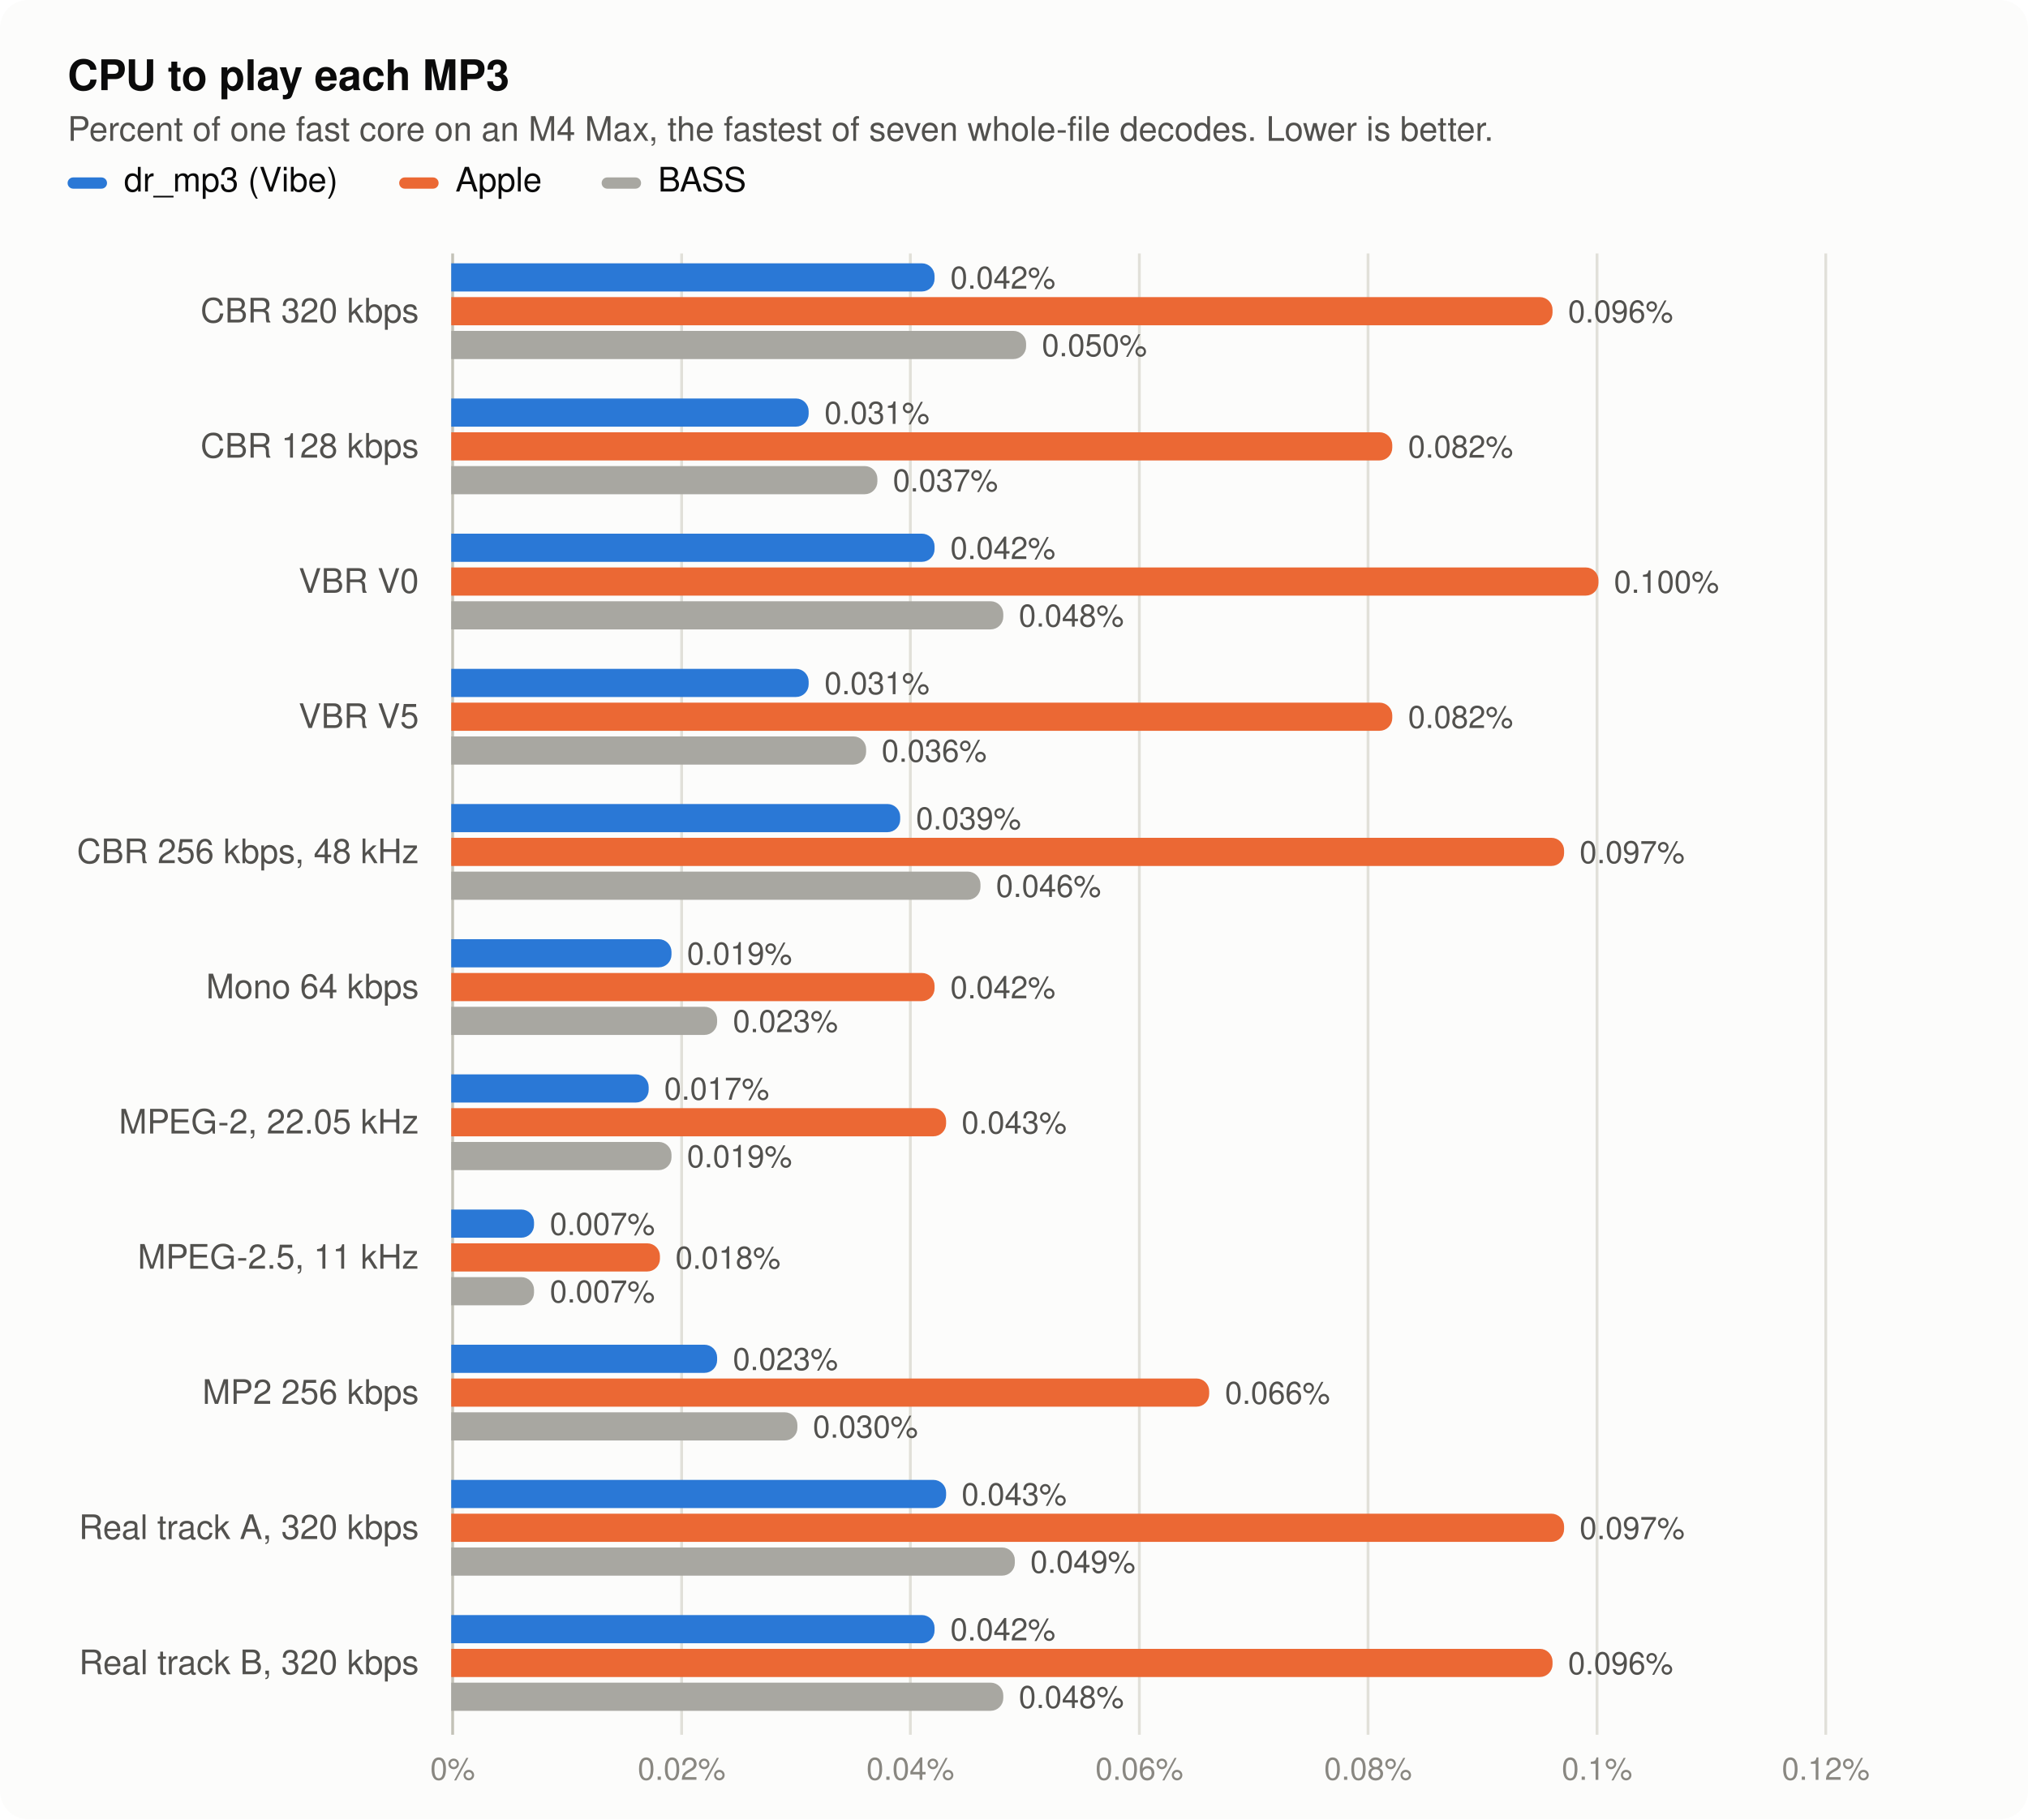
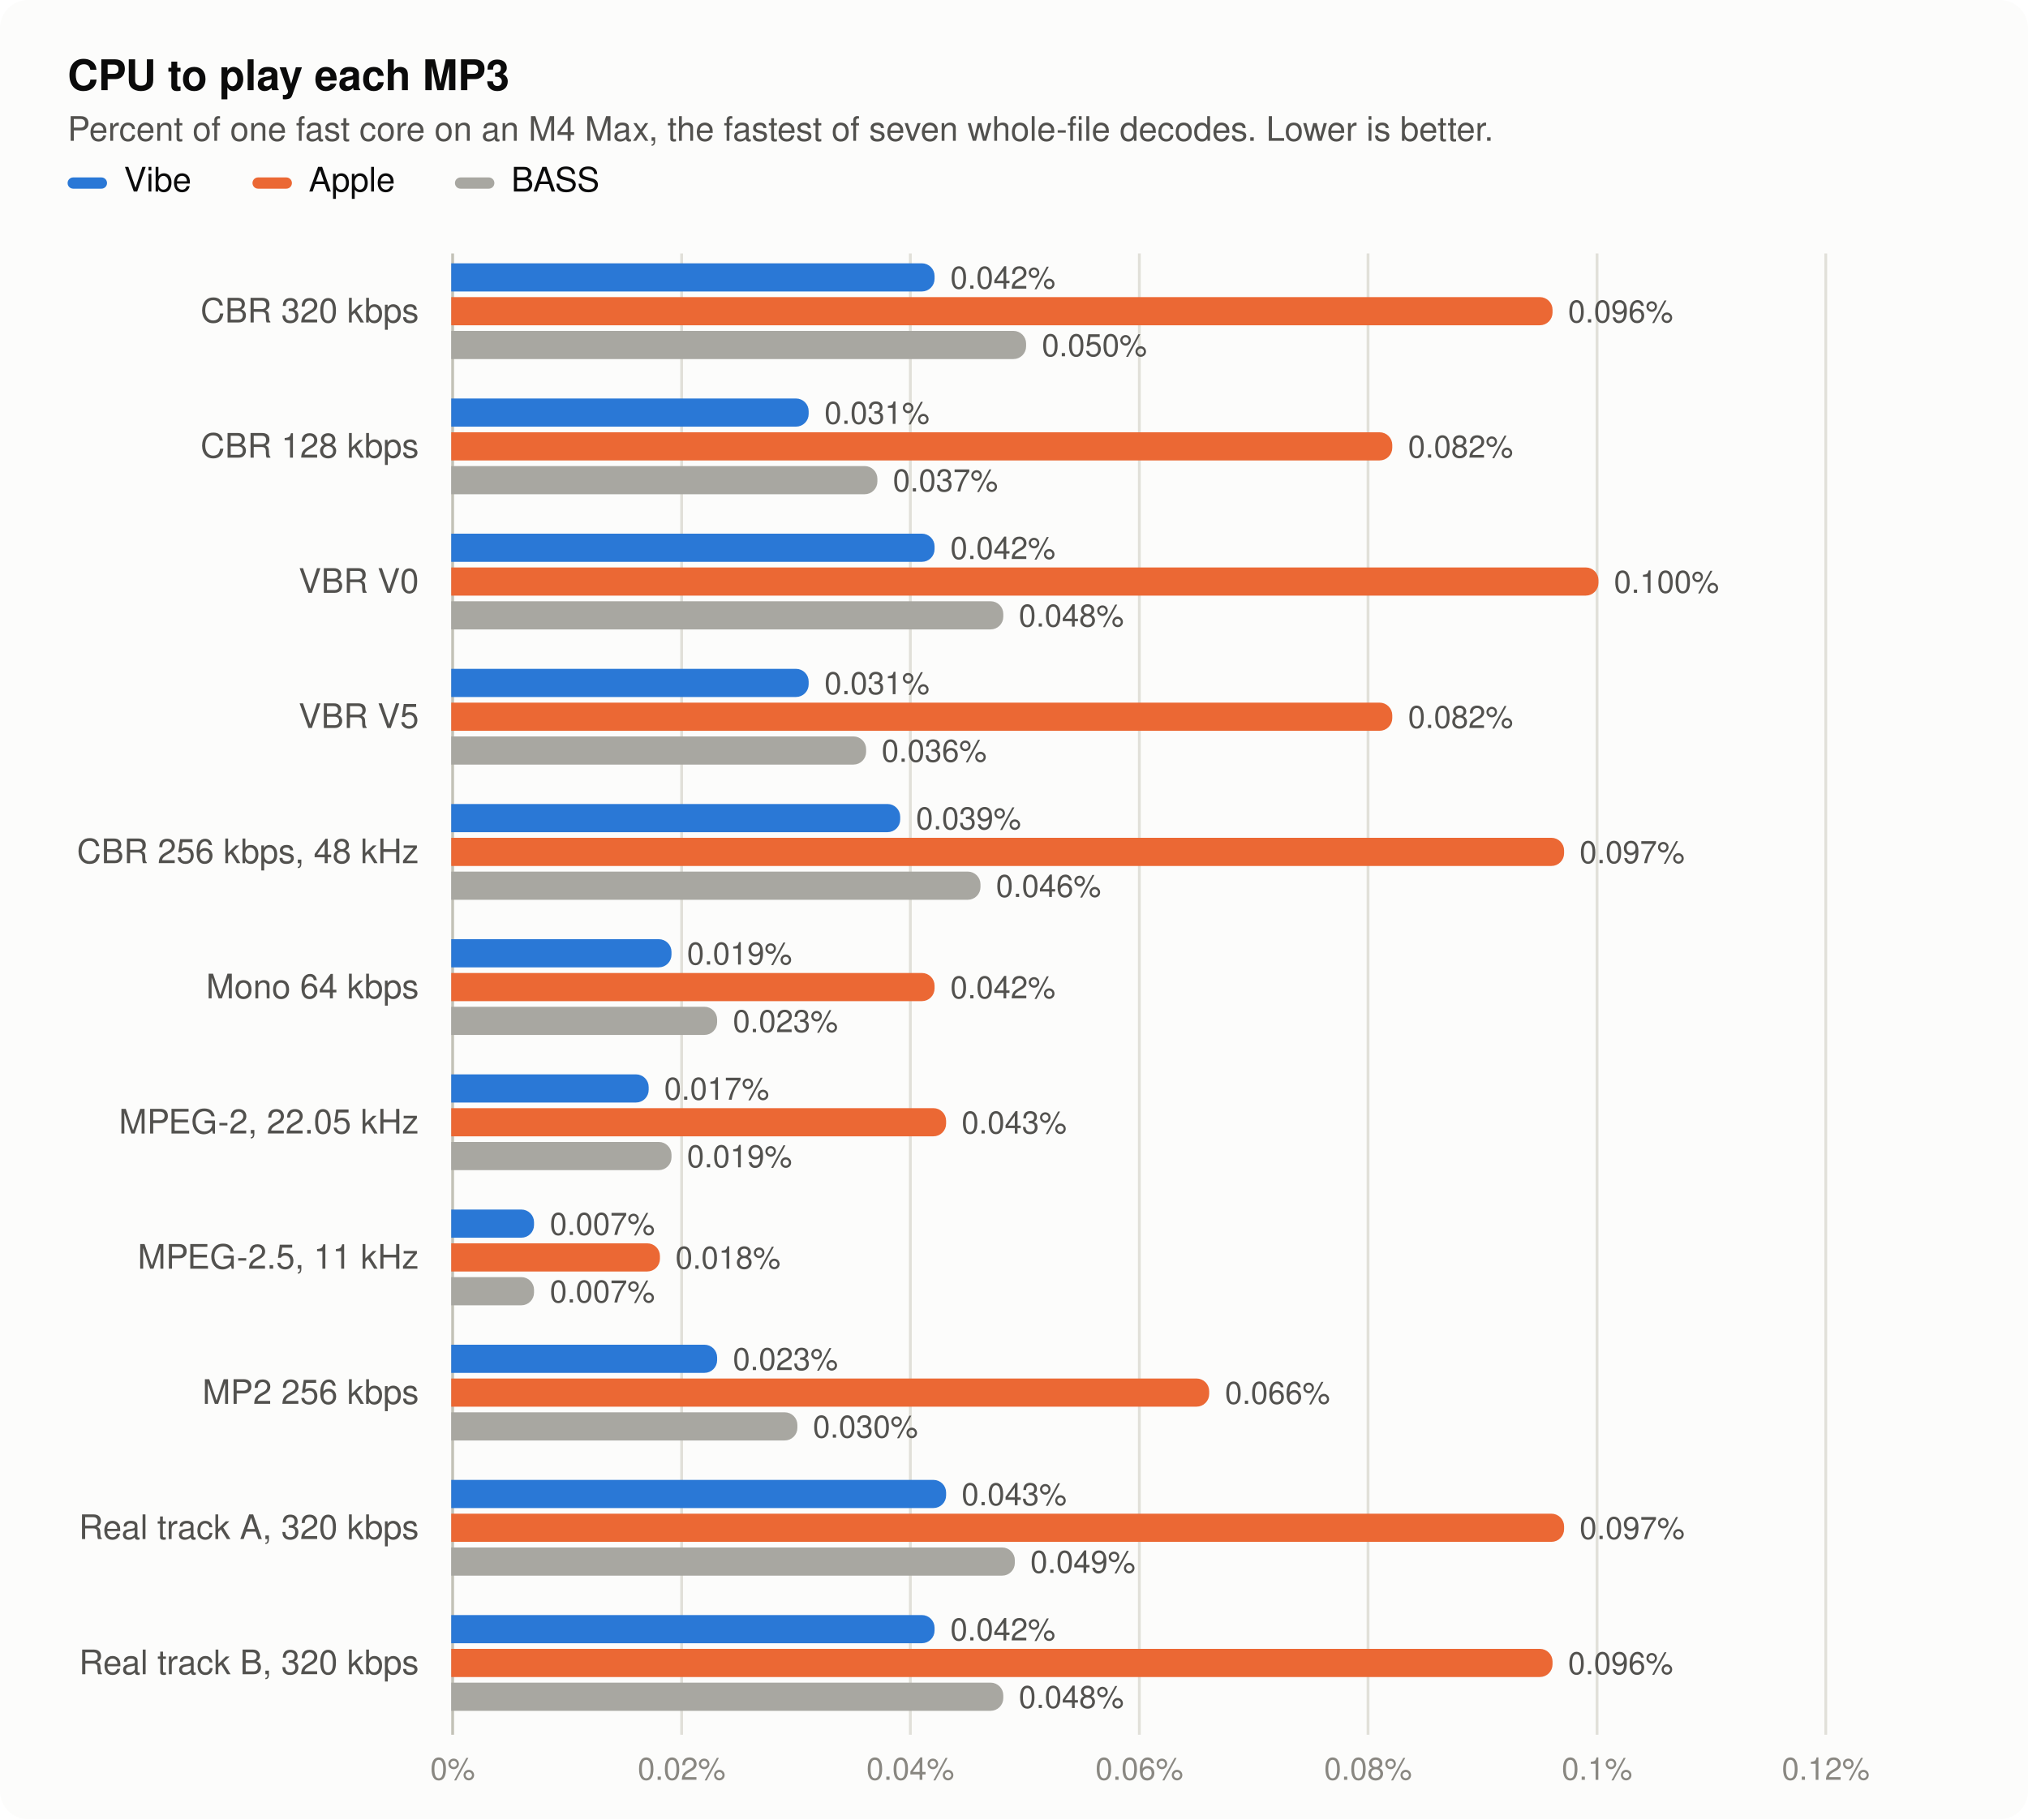
<svg xmlns="http://www.w3.org/2000/svg" viewBox="0 0 720 646" width="720" height="646" font-family="-apple-system,BlinkMacSystemFont,'Segoe UI',Helvetica,Arial,sans-serif" role="img" aria-label="CPU to play each MP3">
  <style>.bg{fill:#fcfcfb}.t{fill:#0b0b0b}.m{fill:#52514e}.q{fill:#898781}.box{fill:#f0efec}.g{stroke:#e1e0d9}.a{stroke:#c3c2b7}.k{stroke:#b9b8b2}.ring{stroke:#fcfcfb}.s0{fill:#2a78d6;stroke:#2a78d6}.s1{fill:#eb6834;stroke:#eb6834}.sg{fill:#a8a7a1;stroke:#a8a7a1}@media (prefers-color-scheme:dark){.bg{fill:#1a1a19}.t{fill:#f0efec}.m{fill:#c3c2b7}.q{fill:#898781}.box{fill:#262624}.g{stroke:#2c2c2a}.a{stroke:#383835}.k{stroke:#55554f}.ring{stroke:#1a1a19}.s0{fill:#3987e5;stroke:#3987e5}.s1{fill:#d95926;stroke:#d95926}.sg{fill:#6e6d68;stroke:#6e6d68}}text{font-variant-numeric:tabular-nums}.ln{fill:none;stroke-linejoin:round;stroke-linecap:round}rect.s0,rect.s1,rect.s2,rect.s3,rect.s4,rect.s5,rect.s6,rect.s7,rect.sg{stroke:none}</style>
  <rect class="bg" width="720" height="646" rx="10" />
  <text class="t" x="24.0" y="32.0" font-size="15" text-anchor="start" font-weight="600">CPU to play each MP3</text>
  <text class="m" x="24.0" y="50.0" font-size="12" text-anchor="start">Percent of one fast core on an M4 Max, the fastest of seven whole-file decodes. Lower is better.</text>
  <rect class="s0" x="24" y="63.0" width="14" height="4" rx="2" />
-   <text class="t" x="44.0" y="68.0" font-size="12" text-anchor="start">dr_mp3 (Vibe)</text>
-   <rect class="s1" x="141.72" y="63.0" width="14" height="4" rx="2" />
-   <text class="t" x="161.7" y="68.0" font-size="12" text-anchor="start">Apple</text>
-   <rect class="sg" x="213.6" y="63.0" width="14" height="4" rx="2" />
-   <text class="t" x="233.6" y="68.0" font-size="12" text-anchor="start">BASS</text>
+   <text class="t" x="44.0" y="68.0" font-size="12" text-anchor="start">Vibe</text>
+   <rect class="s1" x="89.64" y="63.0" width="14" height="4" rx="2" />
+   <text class="t" x="109.6" y="68.0" font-size="12" text-anchor="start">Apple</text>
+   <rect class="sg" x="161.52" y="63.0" width="14" height="4" rx="2" />
+   <text class="t" x="181.5" y="68.0" font-size="12" text-anchor="start">BASS</text>
  <line class="a" x1="160.7" y1="90.0" x2="160.7" y2="616.0" stroke-width="1" />
  <text class="q" x="160.7" y="632.0" font-size="11" text-anchor="middle">0%</text>
  <line class="g" x1="242.0" y1="90.0" x2="242.0" y2="616.0" stroke-width="1" />
  <text class="q" x="242.0" y="632.0" font-size="11" text-anchor="middle">0.02%</text>
  <line class="g" x1="323.2" y1="90.0" x2="323.2" y2="616.0" stroke-width="1" />
  <text class="q" x="323.2" y="632.0" font-size="11" text-anchor="middle">0.04%</text>
  <line class="g" x1="404.5" y1="90.0" x2="404.5" y2="616.0" stroke-width="1" />
  <text class="q" x="404.5" y="632.0" font-size="11" text-anchor="middle">0.06%</text>
  <line class="g" x1="485.7" y1="90.0" x2="485.7" y2="616.0" stroke-width="1" />
  <text class="q" x="485.7" y="632.0" font-size="11" text-anchor="middle">0.08%</text>
  <line class="g" x1="567.0" y1="90.0" x2="567.0" y2="616.0" stroke-width="1" />
  <text class="q" x="567.0" y="632.0" font-size="11" text-anchor="middle">0.1%</text>
  <line class="g" x1="648.2" y1="90.0" x2="648.2" y2="616.0" stroke-width="1" />
  <text class="q" x="648.2" y="632.0" font-size="11" text-anchor="middle">0.12%</text>
  <text class="m" x="148.7" y="114.5" font-size="12" text-anchor="end">CBR 320 kbps</text>
  <path class="s0" d="M160.7,94.0 h166.6 a4,4 0 0 1 4,4 v1.0 a4,4 0 0 1 -4,4 h-166.6 z" />
  <text class="m" x="337.4" y="102.5" font-size="11" text-anchor="start">0.042%</text>
  <path class="s1" d="M160.7,106.0 h386.0 a4,4 0 0 1 4,4 v1.0 a4,4 0 0 1 -4,4 h-386.0 z" />
  <text class="m" x="556.7" y="114.5" font-size="11" text-anchor="start">0.096%</text>
  <path class="sg" d="M160.7,118.0 h199.1 a4,4 0 0 1 4,4 v1.0 a4,4 0 0 1 -4,4 h-199.1 z" />
  <text class="m" x="369.9" y="126.5" font-size="11" text-anchor="start">0.050%</text>
  <text class="m" x="148.7" y="162.5" font-size="12" text-anchor="end">CBR 128 kbps</text>
  <path class="s0" d="M160.7,142.0 h121.9 a4,4 0 0 1 4,4 v1.0 a4,4 0 0 1 -4,4 h-121.9 z" />
  <text class="m" x="292.7" y="150.5" font-size="11" text-anchor="start">0.031%</text>
  <path class="s1" d="M160.7,154.0 h329.1 a4,4 0 0 1 4,4 v1.0 a4,4 0 0 1 -4,4 h-329.1 z" />
  <text class="m" x="499.9" y="162.5" font-size="11" text-anchor="start">0.082%</text>
  <path class="sg" d="M160.7,166.0 h146.3 a4,4 0 0 1 4,4 v1.0 a4,4 0 0 1 -4,4 h-146.3 z" />
  <text class="m" x="317.0" y="174.5" font-size="11" text-anchor="start">0.037%</text>
  <text class="m" x="148.7" y="210.5" font-size="12" text-anchor="end">VBR V0</text>
  <path class="s0" d="M160.7,190.0 h166.6 a4,4 0 0 1 4,4 v1.0 a4,4 0 0 1 -4,4 h-166.6 z" />
  <text class="m" x="337.4" y="198.5" font-size="11" text-anchor="start">0.042%</text>
  <path class="s1" d="M160.7,202.0 h402.3 a4,4 0 0 1 4,4 v1.0 a4,4 0 0 1 -4,4 h-402.3 z" />
  <text class="m" x="573.0" y="210.5" font-size="11" text-anchor="start">0.100%</text>
  <path class="sg" d="M160.7,214.0 h191.0 a4,4 0 0 1 4,4 v1.0 a4,4 0 0 1 -4,4 h-191.0 z" />
  <text class="m" x="361.7" y="222.5" font-size="11" text-anchor="start">0.048%</text>
  <text class="m" x="148.7" y="258.5" font-size="12" text-anchor="end">VBR V5</text>
  <path class="s0" d="M160.7,238.0 h121.9 a4,4 0 0 1 4,4 v1.0 a4,4 0 0 1 -4,4 h-121.9 z" />
  <text class="m" x="292.7" y="246.5" font-size="11" text-anchor="start">0.031%</text>
  <path class="s1" d="M160.7,250.0 h329.1 a4,4 0 0 1 4,4 v1.0 a4,4 0 0 1 -4,4 h-329.1 z" />
  <text class="m" x="499.9" y="258.5" font-size="11" text-anchor="start">0.082%</text>
  <path class="sg" d="M160.7,262.0 h142.3 a4,4 0 0 1 4,4 v1.0 a4,4 0 0 1 -4,4 h-142.3 z" />
  <text class="m" x="313.0" y="270.5" font-size="11" text-anchor="start">0.036%</text>
  <text class="m" x="148.7" y="306.5" font-size="12" text-anchor="end">CBR 256 kbps, 48 kHz</text>
  <path class="s0" d="M160.7,286.0 h154.4 a4,4 0 0 1 4,4 v1.0 a4,4 0 0 1 -4,4 h-154.4 z" />
  <text class="m" x="325.2" y="294.5" font-size="11" text-anchor="start">0.039%</text>
  <path class="s1" d="M160.7,298.0 h390.1 a4,4 0 0 1 4,4 v1.0 a4,4 0 0 1 -4,4 h-390.1 z" />
  <text class="m" x="560.8" y="306.5" font-size="11" text-anchor="start">0.097%</text>
  <path class="sg" d="M160.7,310.0 h182.9 a4,4 0 0 1 4,4 v1.0 a4,4 0 0 1 -4,4 h-182.9 z" />
  <text class="m" x="353.6" y="318.5" font-size="11" text-anchor="start">0.046%</text>
  <text class="m" x="148.7" y="354.5" font-size="12" text-anchor="end">Mono 64 kbps</text>
  <path class="s0" d="M160.7,334.0 h73.2 a4,4 0 0 1 4,4 v1.0 a4,4 0 0 1 -4,4 h-73.2 z" />
  <text class="m" x="243.9" y="342.5" font-size="11" text-anchor="start">0.019%</text>
  <path class="s1" d="M160.7,346.0 h166.6 a4,4 0 0 1 4,4 v1.0 a4,4 0 0 1 -4,4 h-166.6 z" />
  <text class="m" x="337.4" y="354.5" font-size="11" text-anchor="start">0.042%</text>
  <path class="sg" d="M160.7,358.0 h89.4 a4,4 0 0 1 4,4 v1.0 a4,4 0 0 1 -4,4 h-89.4 z" />
  <text class="m" x="260.2" y="366.5" font-size="11" text-anchor="start">0.023%</text>
  <text class="m" x="148.7" y="402.5" font-size="12" text-anchor="end">MPEG-2, 22.05 kHz</text>
  <path class="s0" d="M160.7,382.0 h65.1 a4,4 0 0 1 4,4 v1.0 a4,4 0 0 1 -4,4 h-65.1 z" />
  <text class="m" x="235.8" y="390.5" font-size="11" text-anchor="start">0.017%</text>
  <path class="s1" d="M160.7,394.0 h170.7 a4,4 0 0 1 4,4 v1.0 a4,4 0 0 1 -4,4 h-170.7 z" />
  <text class="m" x="341.4" y="402.5" font-size="11" text-anchor="start">0.043%</text>
  <path class="sg" d="M160.7,406.0 h73.2 a4,4 0 0 1 4,4 v1.0 a4,4 0 0 1 -4,4 h-73.2 z" />
  <text class="m" x="243.9" y="414.5" font-size="11" text-anchor="start">0.019%</text>
  <text class="m" x="148.7" y="450.5" font-size="12" text-anchor="end">MPEG-2.5, 11 kHz</text>
  <path class="s0" d="M160.7,430.0 h24.4 a4,4 0 0 1 4,4 v1.0 a4,4 0 0 1 -4,4 h-24.4 z" />
  <text class="m" x="195.2" y="438.5" font-size="11" text-anchor="start">0.007%</text>
  <path class="s1" d="M160.7,442.0 h69.1 a4,4 0 0 1 4,4 v1.0 a4,4 0 0 1 -4,4 h-69.1 z" />
  <text class="m" x="239.8" y="450.5" font-size="11" text-anchor="start">0.018%</text>
  <path class="sg" d="M160.7,454.0 h24.4 a4,4 0 0 1 4,4 v1.0 a4,4 0 0 1 -4,4 h-24.4 z" />
  <text class="m" x="195.2" y="462.5" font-size="11" text-anchor="start">0.007%</text>
  <text class="m" x="148.7" y="498.5" font-size="12" text-anchor="end">MP2 256 kbps</text>
  <path class="s0" d="M160.7,478.0 h89.4 a4,4 0 0 1 4,4 v1.0 a4,4 0 0 1 -4,4 h-89.4 z" />
  <text class="m" x="260.2" y="486.5" font-size="11" text-anchor="start">0.023%</text>
  <path class="s1" d="M160.7,490.0 h264.1 a4,4 0 0 1 4,4 v1.0 a4,4 0 0 1 -4,4 h-264.1 z" />
  <text class="m" x="434.9" y="498.5" font-size="11" text-anchor="start">0.066%</text>
  <path class="sg" d="M160.7,502.0 h117.9 a4,4 0 0 1 4,4 v1.0 a4,4 0 0 1 -4,4 h-117.9 z" />
  <text class="m" x="288.6" y="510.5" font-size="11" text-anchor="start">0.030%</text>
  <text class="m" x="148.7" y="546.5" font-size="12" text-anchor="end">Real track A, 320 kbps</text>
  <path class="s0" d="M160.7,526.0 h170.7 a4,4 0 0 1 4,4 v1.0 a4,4 0 0 1 -4,4 h-170.7 z" />
  <text class="m" x="341.4" y="534.5" font-size="11" text-anchor="start">0.043%</text>
  <path class="s1" d="M160.7,538.0 h390.1 a4,4 0 0 1 4,4 v1.0 a4,4 0 0 1 -4,4 h-390.1 z" />
  <text class="m" x="560.8" y="546.5" font-size="11" text-anchor="start">0.097%</text>
  <path class="sg" d="M160.7,550.0 h195.1 a4,4 0 0 1 4,4 v1.0 a4,4 0 0 1 -4,4 h-195.1 z" />
  <text class="m" x="365.8" y="558.5" font-size="11" text-anchor="start">0.049%</text>
  <text class="m" x="148.7" y="594.5" font-size="12" text-anchor="end">Real track B, 320 kbps</text>
  <path class="s0" d="M160.7,574.0 h166.6 a4,4 0 0 1 4,4 v1.0 a4,4 0 0 1 -4,4 h-166.6 z" />
  <text class="m" x="337.4" y="582.5" font-size="11" text-anchor="start">0.042%</text>
  <path class="s1" d="M160.7,586.0 h386.0 a4,4 0 0 1 4,4 v1.0 a4,4 0 0 1 -4,4 h-386.0 z" />
  <text class="m" x="556.7" y="594.5" font-size="11" text-anchor="start">0.096%</text>
  <path class="sg" d="M160.7,598.0 h191.0 a4,4 0 0 1 4,4 v1.0 a4,4 0 0 1 -4,4 h-191.0 z" />
  <text class="m" x="361.7" y="606.5" font-size="11" text-anchor="start">0.048%</text>
</svg>
